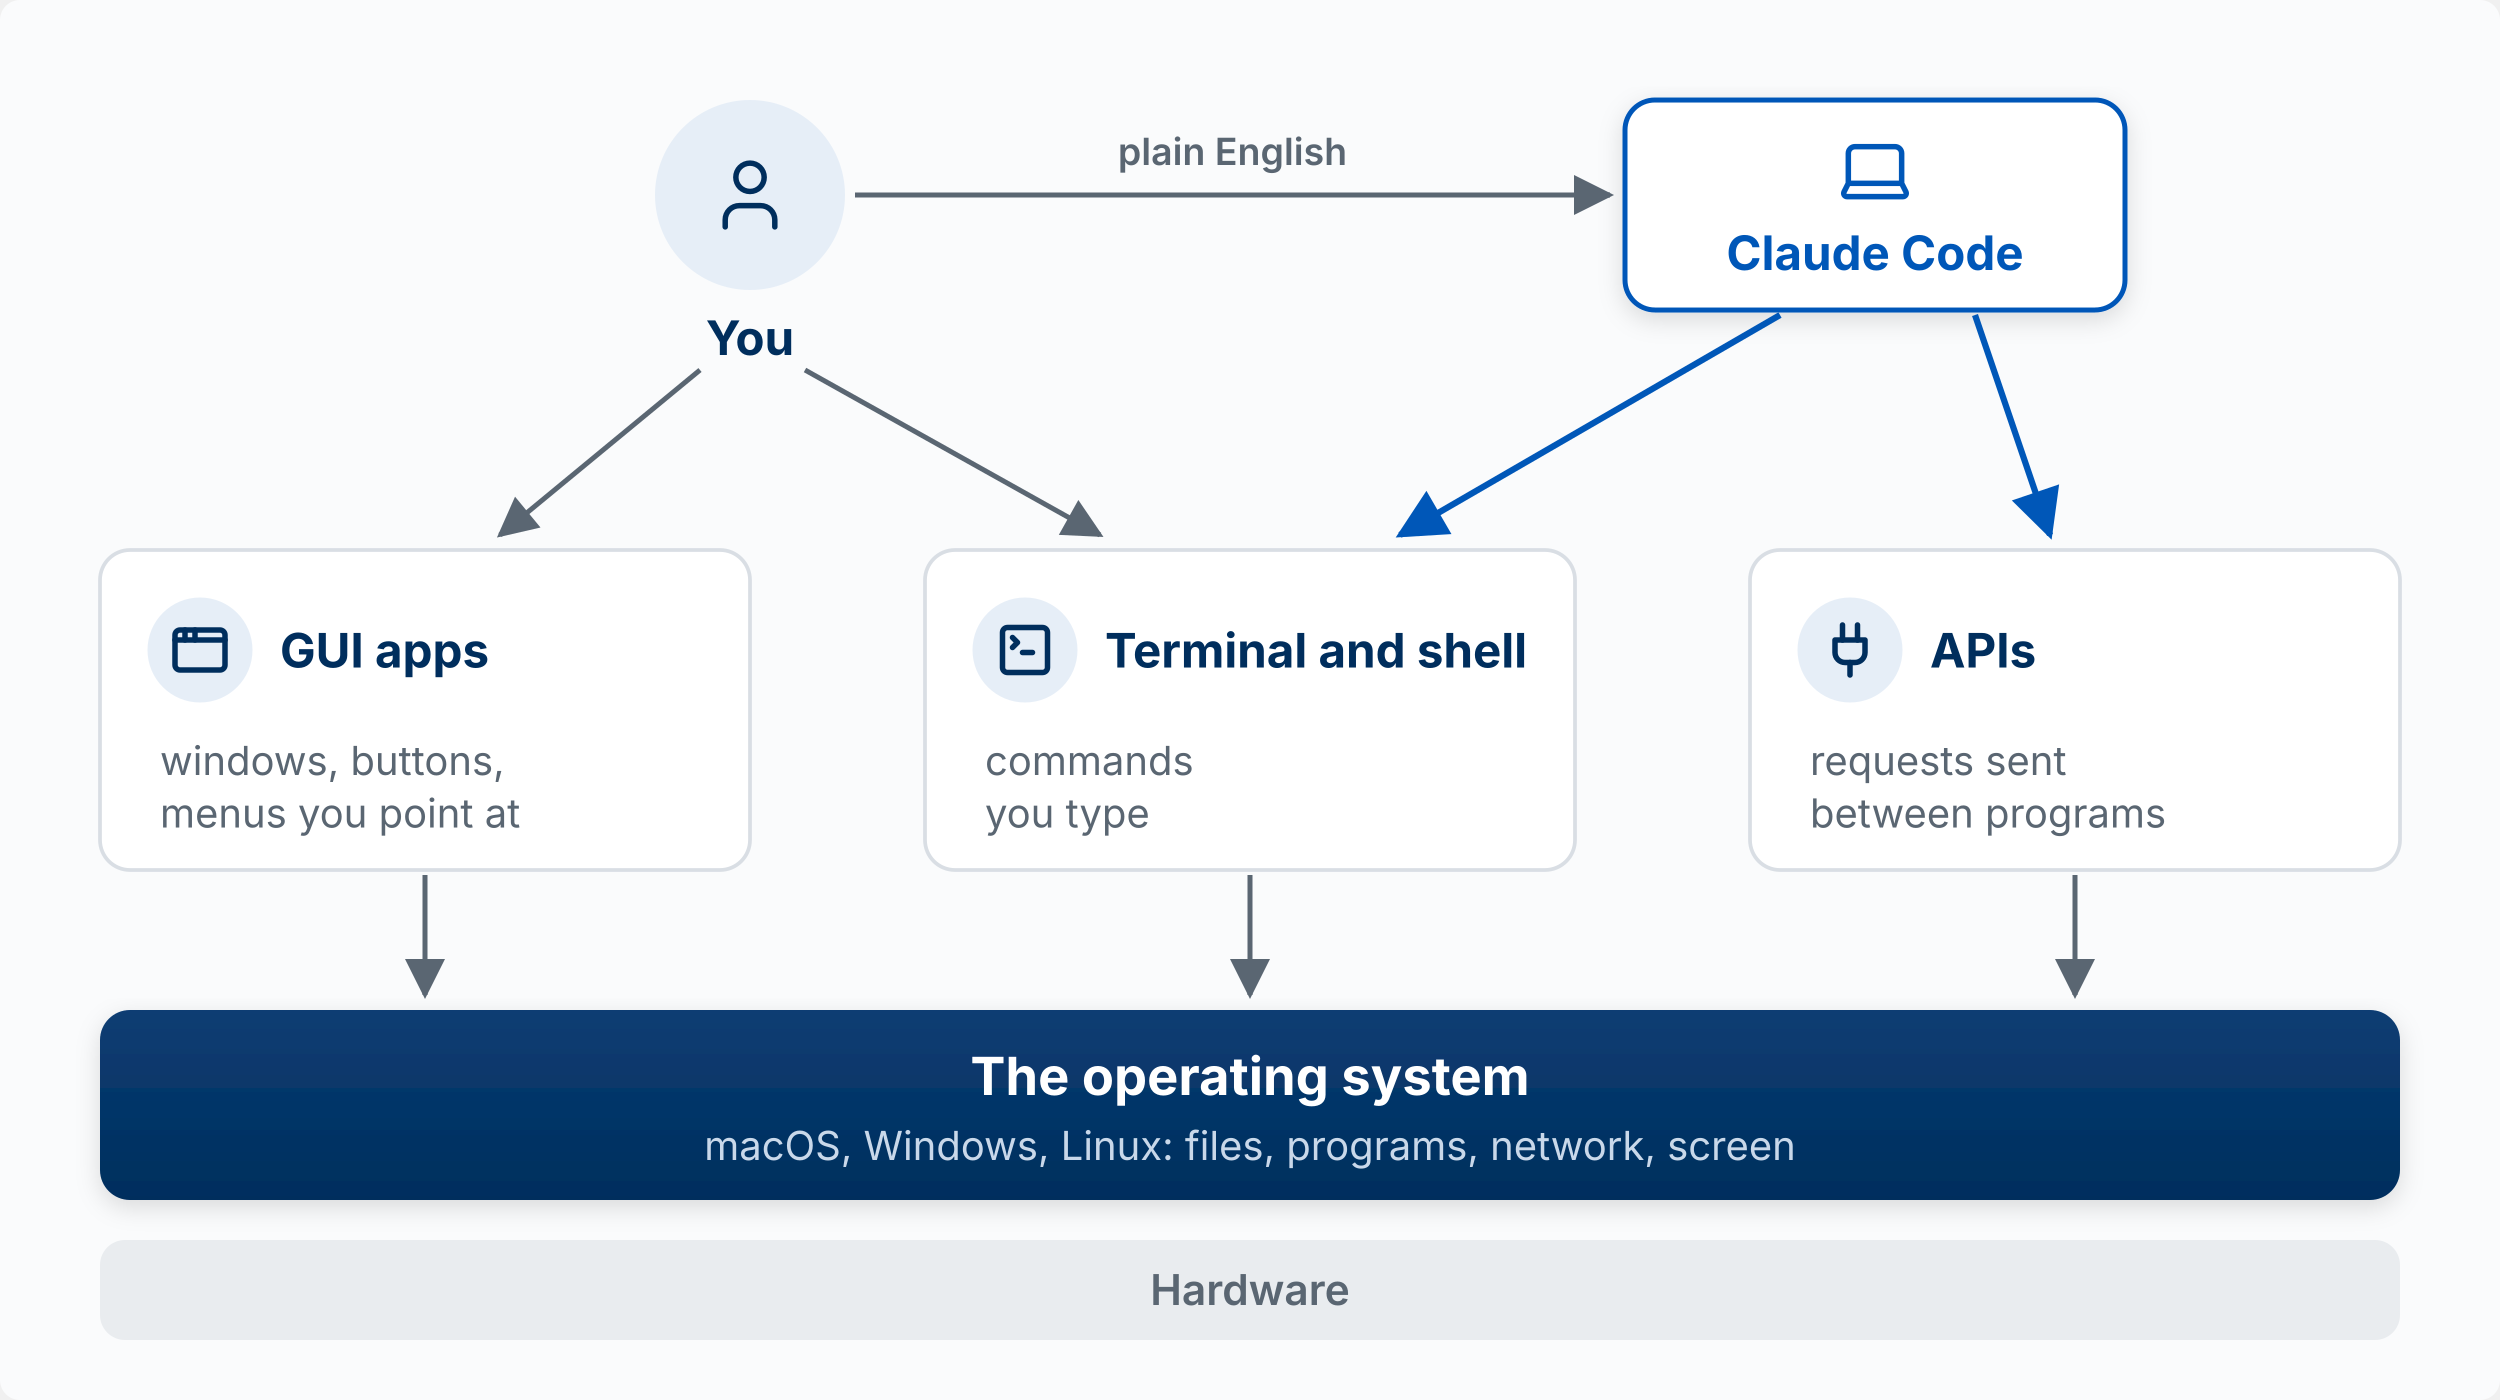
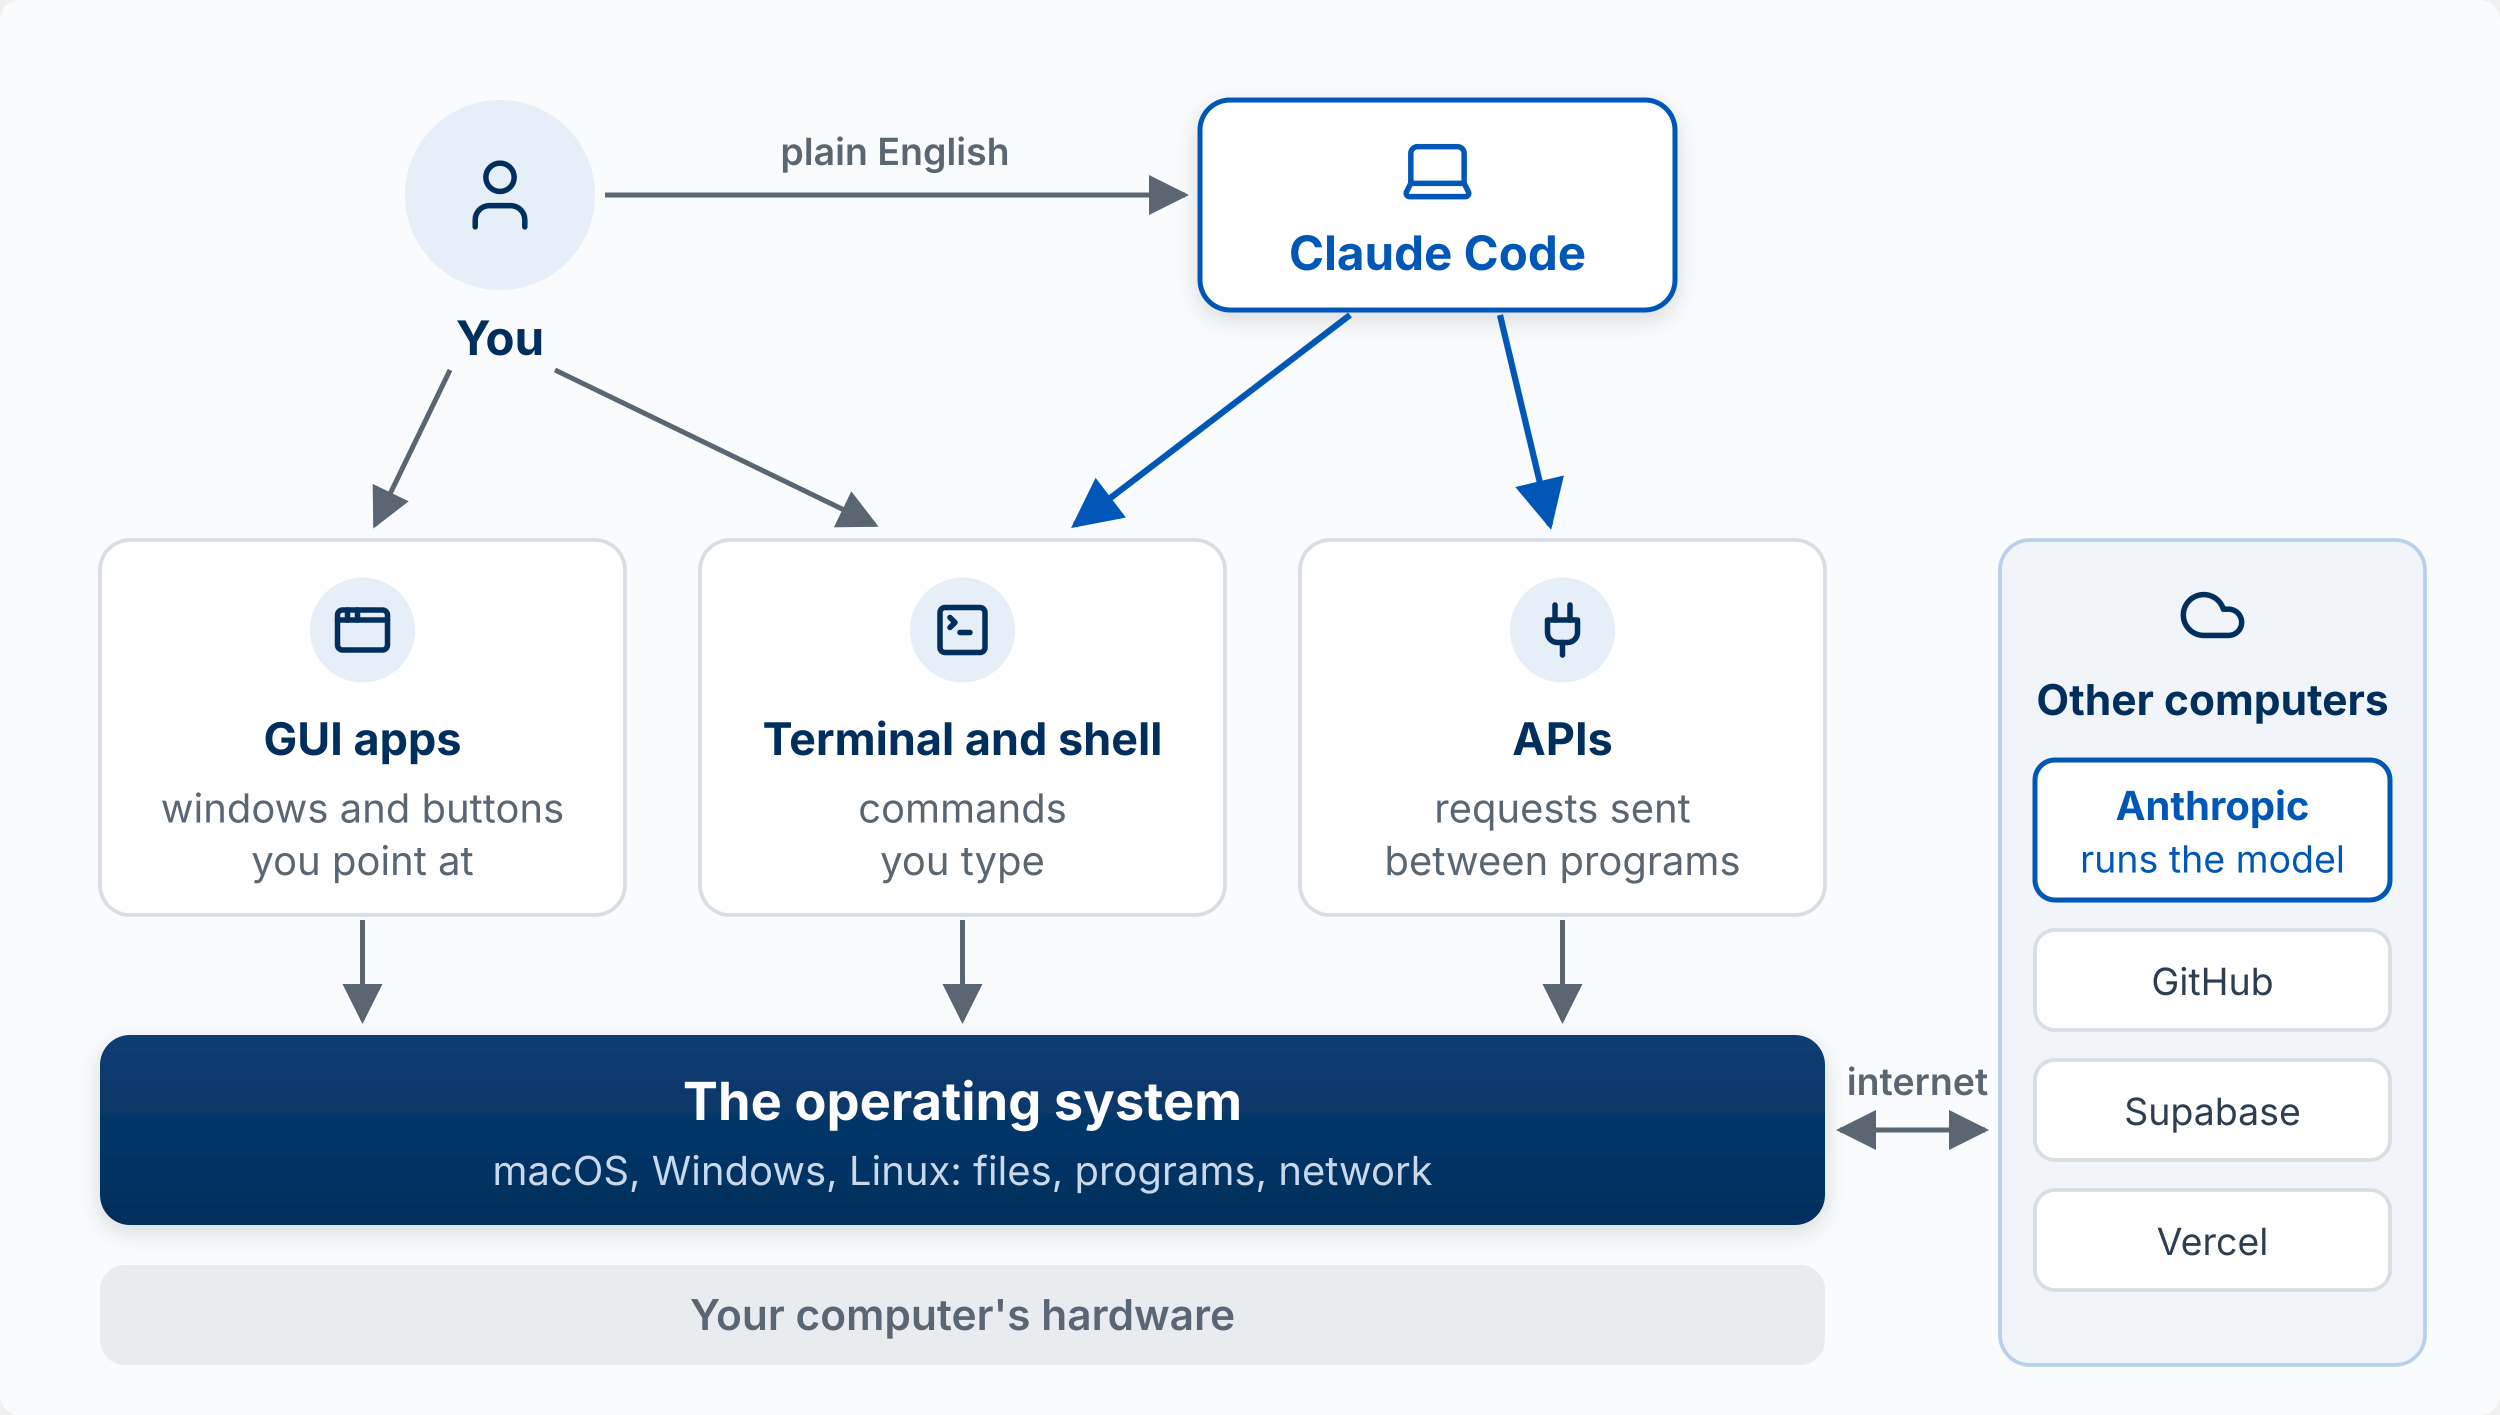
- <svg xmlns="http://www.w3.org/2000/svg" viewBox="0 0 1000 560" role="img" font-family="Inter, 'Helvetica Neue', Helvetica, Arial, sans-serif">
+ <svg xmlns="http://www.w3.org/2000/svg" viewBox="0 0 1000 566" role="img" font-family="Inter, 'Helvetica Neue', Helvetica, Arial, sans-serif">
  <defs>
    <marker id="ar" viewBox="0 0 10 10" refX="9" refY="5" markerWidth="8" markerHeight="8" orient="auto">
      <path d="M0,0 L10,5 L0,10 z" fill="#0057B8" />
    </marker>
    <marker id="ag" viewBox="0 0 10 10" refX="9" refY="5" markerWidth="8" markerHeight="8" orient="auto">
      <path d="M0,0 L10,5 L0,10 z" fill="#5A6672" />
+     </marker>
+     <marker id="ags" viewBox="0 0 10 10" refX="1" refY="5" markerWidth="8" markerHeight="8" orient="auto">
+       <path d="M10,0 L0,5 L10,10 z" fill="#5A6672" />
    </marker>
    <linearGradient id="nav" x1="0" y1="0" x2="0" y2="1">
      <stop offset="0" stop-color="#0B3D73" />
      <stop offset="1" stop-color="#002E5D" />
    </linearGradient>
    <filter id="sh" x="-10%" y="-10%" width="120%" height="130%">
      <feDropShadow dx="0" dy="3" stdDeviation="5" flood-opacity="0.13" />
    </filter>
  </defs>
-   <rect width="1000" height="560" rx="8" fill="#FAFBFC" />
-   <circle cx="300" cy="78" r="38" fill="#E6EEF7" />
-   <g transform="translate(283,61) scale(1.417)" fill="none" stroke="#002E5D" stroke-width="1.55" stroke-linecap="round" stroke-linejoin="round">
+   <rect width="1000" height="566" rx="8" fill="#FAFBFC" />
+   <circle cx="200" cy="78" r="38" fill="#E6EEF7" />
+   <g transform="translate(183,61) scale(1.417)" fill="none" stroke="#002E5D" stroke-width="1.55" stroke-linecap="round" stroke-linejoin="round">
    <path d="M19 21v-2a4 4 0 0 0-4-4H9a4 4 0 0 0-4 4v2" />
    <circle cx="12" cy="7" r="4" />
  </g>
-   <text x="300" y="142" font-size="19" font-weight="700" fill="#002E5D" text-anchor="middle">You</text>
-   <rect x="650" y="40" width="200" height="84" rx="12" fill="#FFFFFF" stroke="#0057B8" stroke-width="2" filter="url(#sh)" />
-   <g transform="translate(734,52) scale(1.333)" fill="none" stroke="#0057B8" stroke-width="1.65" stroke-linecap="round" stroke-linejoin="round">
+   <text x="200" y="142" font-size="19" font-weight="700" fill="#002E5D" text-anchor="middle">You</text>
+   <rect x="480" y="40" width="190" height="84" rx="12" fill="#FFFFFF" stroke="#0057B8" stroke-width="2" filter="url(#sh)" />
+   <g transform="translate(559,52) scale(1.333)" fill="none" stroke="#0057B8" stroke-width="1.65" stroke-linecap="round" stroke-linejoin="round">
    <path d="M20 16V7a2 2 0 0 0-2-2H6a2 2 0 0 0-2 2v9m16 0H4m16 0 1.28 2.55a1 1 0 0 1-.9 1.45H3.62a1 1 0 0 1-.9-1.45L4 16" />
  </g>
-   <text x="750" y="108" font-size="19" font-weight="700" fill="#0057B8" text-anchor="middle">Claude Code</text>
-   <line x1="342" y1="78" x2="644" y2="78" stroke="#5A6672" stroke-width="2" marker-end="url(#ag)" />
-   <text x="493" y="66" font-size="15" font-weight="600" fill="#5A6672" text-anchor="middle" paint-order="stroke" stroke="#FAFBFC" stroke-width="6">plain English</text>
-   <rect x="40" y="220" width="260" height="128" rx="12" fill="#FFFFFF" stroke="#D9DEE4" stroke-width="1.5" />
-   <circle cx="80" cy="260" r="21" fill="#E6EEF7" />
-   <g transform="translate(68,248) scale(1)" fill="none" stroke="#002E5D" stroke-width="2.2" stroke-linecap="round" stroke-linejoin="round">
+   <text x="575" y="108" font-size="19" font-weight="700" fill="#0057B8" text-anchor="middle">Claude Code</text>
+   <line x1="242" y1="78" x2="474" y2="78" stroke="#5A6672" stroke-width="2" marker-end="url(#ag)" />
+   <text x="358" y="66" font-size="15" font-weight="600" fill="#5A6672" text-anchor="middle" paint-order="stroke" stroke="#FAFBFC" stroke-width="6">plain English</text>
+   <rect x="40" y="216" width="210" height="150" rx="12" fill="#FFFFFF" stroke="#D9DEE4" stroke-width="1.5" />
+   <circle cx="145.0" cy="252" r="21" fill="#E6EEF7" />
+   <g transform="translate(133,240) scale(1)" fill="none" stroke="#002E5D" stroke-width="2.2" stroke-linecap="round" stroke-linejoin="round">
    <rect x="2" y="4" width="20" height="16" rx="2" />
    <path d="M10 4v4" />
    <path d="M2 8h20" />
    <path d="M6 4v4" />
  </g>
-   <text x="112" y="267" font-size="19" font-weight="700" fill="#002E5D" text-anchor="start">GUI apps</text>
-   <text x="64" y="310" font-size="16" font-weight="400" fill="#5A6672" text-anchor="start">windows, buttons,</text>
-   <text x="64" y="331" font-size="16" font-weight="400" fill="#5A6672" text-anchor="start">menus you point at</text>
-   <rect x="370" y="220" width="260" height="128" rx="12" fill="#FFFFFF" stroke="#D9DEE4" stroke-width="1.5" />
-   <circle cx="410" cy="260" r="21" fill="#E6EEF7" />
-   <g transform="translate(398,248) scale(1)" fill="none" stroke="#002E5D" stroke-width="2.2" stroke-linecap="round" stroke-linejoin="round">
+   <text x="145.0" y="302" font-size="18" font-weight="700" fill="#002E5D" text-anchor="middle">GUI apps</text>
+   <text x="145.0" y="329" font-size="16" font-weight="400" fill="#5A6672" text-anchor="middle">windows and buttons</text>
+   <text x="145.0" y="350" font-size="16" font-weight="400" fill="#5A6672" text-anchor="middle">you point at</text>
+   <rect x="280" y="216" width="210" height="150" rx="12" fill="#FFFFFF" stroke="#D9DEE4" stroke-width="1.5" />
+   <circle cx="385.0" cy="252" r="21" fill="#E6EEF7" />
+   <g transform="translate(373,240) scale(1)" fill="none" stroke="#002E5D" stroke-width="2.2" stroke-linecap="round" stroke-linejoin="round">
    <path d="m7 11 2-2-2-2" />
    <path d="M11 13h4" />
    <rect width="18" height="18" x="3" y="3" rx="2" ry="2" />
  </g>
-   <text x="442" y="267" font-size="19" font-weight="700" fill="#002E5D" text-anchor="start">Terminal and shell</text>
-   <text x="394" y="310" font-size="16" font-weight="400" fill="#5A6672" text-anchor="start">commands</text>
-   <text x="394" y="331" font-size="16" font-weight="400" fill="#5A6672" text-anchor="start">you type</text>
-   <rect x="700" y="220" width="260" height="128" rx="12" fill="#FFFFFF" stroke="#D9DEE4" stroke-width="1.5" />
-   <circle cx="740" cy="260" r="21" fill="#E6EEF7" />
-   <g transform="translate(728,248) scale(1)" fill="none" stroke="#002E5D" stroke-width="2.2" stroke-linecap="round" stroke-linejoin="round">
+   <text x="385.0" y="302" font-size="18" font-weight="700" fill="#002E5D" text-anchor="middle">Terminal and shell</text>
+   <text x="385.0" y="329" font-size="16" font-weight="400" fill="#5A6672" text-anchor="middle">commands</text>
+   <text x="385.0" y="350" font-size="16" font-weight="400" fill="#5A6672" text-anchor="middle">you type</text>
+   <rect x="520" y="216" width="210" height="150" rx="12" fill="#FFFFFF" stroke="#D9DEE4" stroke-width="1.5" />
+   <circle cx="625.0" cy="252" r="21" fill="#E6EEF7" />
+   <g transform="translate(613,240) scale(1)" fill="none" stroke="#002E5D" stroke-width="2.2" stroke-linecap="round" stroke-linejoin="round">
    <path d="M12 22v-5" />
    <path d="M9 8V2" />
    <path d="M15 8V2" />
    <path d="M18 8v5a4 4 0 0 1-4 4h-4a4 4 0 0 1-4-4V8Z" />
  </g>
-   <text x="772" y="267" font-size="19" font-weight="700" fill="#002E5D" text-anchor="start">APIs</text>
-   <text x="724" y="310" font-size="16" font-weight="400" fill="#5A6672" text-anchor="start">requests sent</text>
-   <text x="724" y="331" font-size="16" font-weight="400" fill="#5A6672" text-anchor="start">between programs</text>
-   <line x1="280" y1="148" x2="200" y2="214" stroke="#5A6672" stroke-width="2" marker-end="url(#ag)" />
-   <line x1="322" y1="148" x2="440" y2="214" stroke="#5A6672" stroke-width="2" marker-end="url(#ag)" />
-   <line x1="712" y1="126" x2="560" y2="214" stroke="#0057B8" stroke-width="2.5" marker-end="url(#ar)" />
-   <line x1="790" y1="126" x2="820" y2="214" stroke="#0057B8" stroke-width="2.5" marker-end="url(#ar)" />
-   <line x1="170.0" y1="350" x2="170.0" y2="398" stroke="#5A6672" stroke-width="2" marker-end="url(#ag)" />
-   <line x1="500.0" y1="350" x2="500.0" y2="398" stroke="#5A6672" stroke-width="2" marker-end="url(#ag)" />
-   <line x1="830.0" y1="350" x2="830.0" y2="398" stroke="#5A6672" stroke-width="2" marker-end="url(#ag)" />
-   <rect x="40" y="404" width="920" height="76" rx="12" fill="url(#nav)" filter="url(#sh)" />
-   <text x="500" y="438" font-size="21" font-weight="700" fill="#FFFFFF" text-anchor="middle">The operating system</text>
-   <text x="500" y="464" font-size="16" font-weight="400" fill="#C9D8EA" text-anchor="middle">macOS, Windows, Linux: files, programs, network, screen</text>
-   <rect x="40" y="496" width="920" height="40" rx="10" fill="#E9ECEF" />
-   <text x="500" y="522" font-size="17" font-weight="600" fill="#5A6672" text-anchor="middle">Hardware</text>
+   <text x="625.0" y="302" font-size="18" font-weight="700" fill="#002E5D" text-anchor="middle">APIs</text>
+   <text x="625.0" y="329" font-size="16" font-weight="400" fill="#5A6672" text-anchor="middle">requests sent</text>
+   <text x="625.0" y="350" font-size="16" font-weight="400" fill="#5A6672" text-anchor="middle">between programs</text>
+   <line x1="180" y1="148" x2="150" y2="210" stroke="#5A6672" stroke-width="2" marker-end="url(#ag)" />
+   <line x1="222" y1="148" x2="350" y2="210" stroke="#5A6672" stroke-width="2" marker-end="url(#ag)" />
+   <line x1="540" y1="126" x2="430" y2="210" stroke="#0057B8" stroke-width="2.5" marker-end="url(#ar)" />
+   <line x1="600" y1="126" x2="620" y2="210" stroke="#0057B8" stroke-width="2.5" marker-end="url(#ar)" />
+   <line x1="145.0" y1="368" x2="145.0" y2="408" stroke="#5A6672" stroke-width="2" marker-end="url(#ag)" />
+   <line x1="385.0" y1="368" x2="385.0" y2="408" stroke="#5A6672" stroke-width="2" marker-end="url(#ag)" />
+   <line x1="625.0" y1="368" x2="625.0" y2="408" stroke="#5A6672" stroke-width="2" marker-end="url(#ag)" />
+   <rect x="40" y="414" width="690" height="76" rx="12" fill="url(#nav)" filter="url(#sh)" />
+   <text x="385" y="448" font-size="21" font-weight="700" fill="#FFFFFF" text-anchor="middle">The operating system</text>
+   <text x="385" y="474" font-size="16" font-weight="400" fill="#C9D8EA" text-anchor="middle">macOS, Windows, Linux: files, programs, network</text>
+   <rect x="40" y="506" width="690" height="40" rx="10" fill="#E9ECEF" />
+   <text x="385" y="532" font-size="17" font-weight="600" fill="#5A6672" text-anchor="middle">Your computer's hardware</text>
+   <rect x="800" y="216" width="170" height="330" rx="12" fill="#F1F5FA" stroke="#B9D0EA" stroke-width="1.5" />
+   <g transform="translate(871,232) scale(1.167)" fill="none" stroke="#002E5D" stroke-width="1.89" stroke-linecap="round" stroke-linejoin="round">
+     <path d="M17.5 19H9a7 7 0 1 1 6.71-9h1.79a4.5 4.5 0 1 1 0 9Z" />
+   </g>
+   <text x="885.0" y="286" font-size="17" font-weight="700" fill="#002E5D" text-anchor="middle">Other computers</text>
+   <rect x="814" y="304" width="142" height="56" rx="8" fill="#FFFFFF" stroke="#0057B8" stroke-width="2" />
+   <text x="885.0" y="328" font-size="16" font-weight="700" fill="#0057B8" text-anchor="middle">Anthropic</text>
+   <text x="885.0" y="349" font-size="15" font-weight="400" fill="#0057B8" text-anchor="middle">runs the model</text>
+   <rect x="814" y="372" width="142" height="40" rx="8" fill="#FFFFFF" stroke="#D9DEE4" stroke-width="1.5" />
+   <text x="885.0" y="398" font-size="15" font-weight="400" fill="#2C3E50" text-anchor="middle">GitHub</text>
+   <rect x="814" y="424" width="142" height="40" rx="8" fill="#FFFFFF" stroke="#D9DEE4" stroke-width="1.5" />
+   <text x="885.0" y="450" font-size="15" font-weight="400" fill="#2C3E50" text-anchor="middle">Supabase</text>
+   <rect x="814" y="476" width="142" height="40" rx="8" fill="#FFFFFF" stroke="#D9DEE4" stroke-width="1.5" />
+   <text x="885.0" y="502" font-size="15" font-weight="400" fill="#2C3E50" text-anchor="middle">Vercel</text>
+   <line x1="736" y1="452" x2="794" y2="452" stroke="#5A6672" stroke-width="2" marker-end="url(#ag)" marker-start="url(#ags)" />
+   <text x="767" y="438" font-size="15" font-weight="600" fill="#5A6672" text-anchor="middle" paint-order="stroke" stroke="#FAFBFC" stroke-width="6">internet</text>
</svg>
